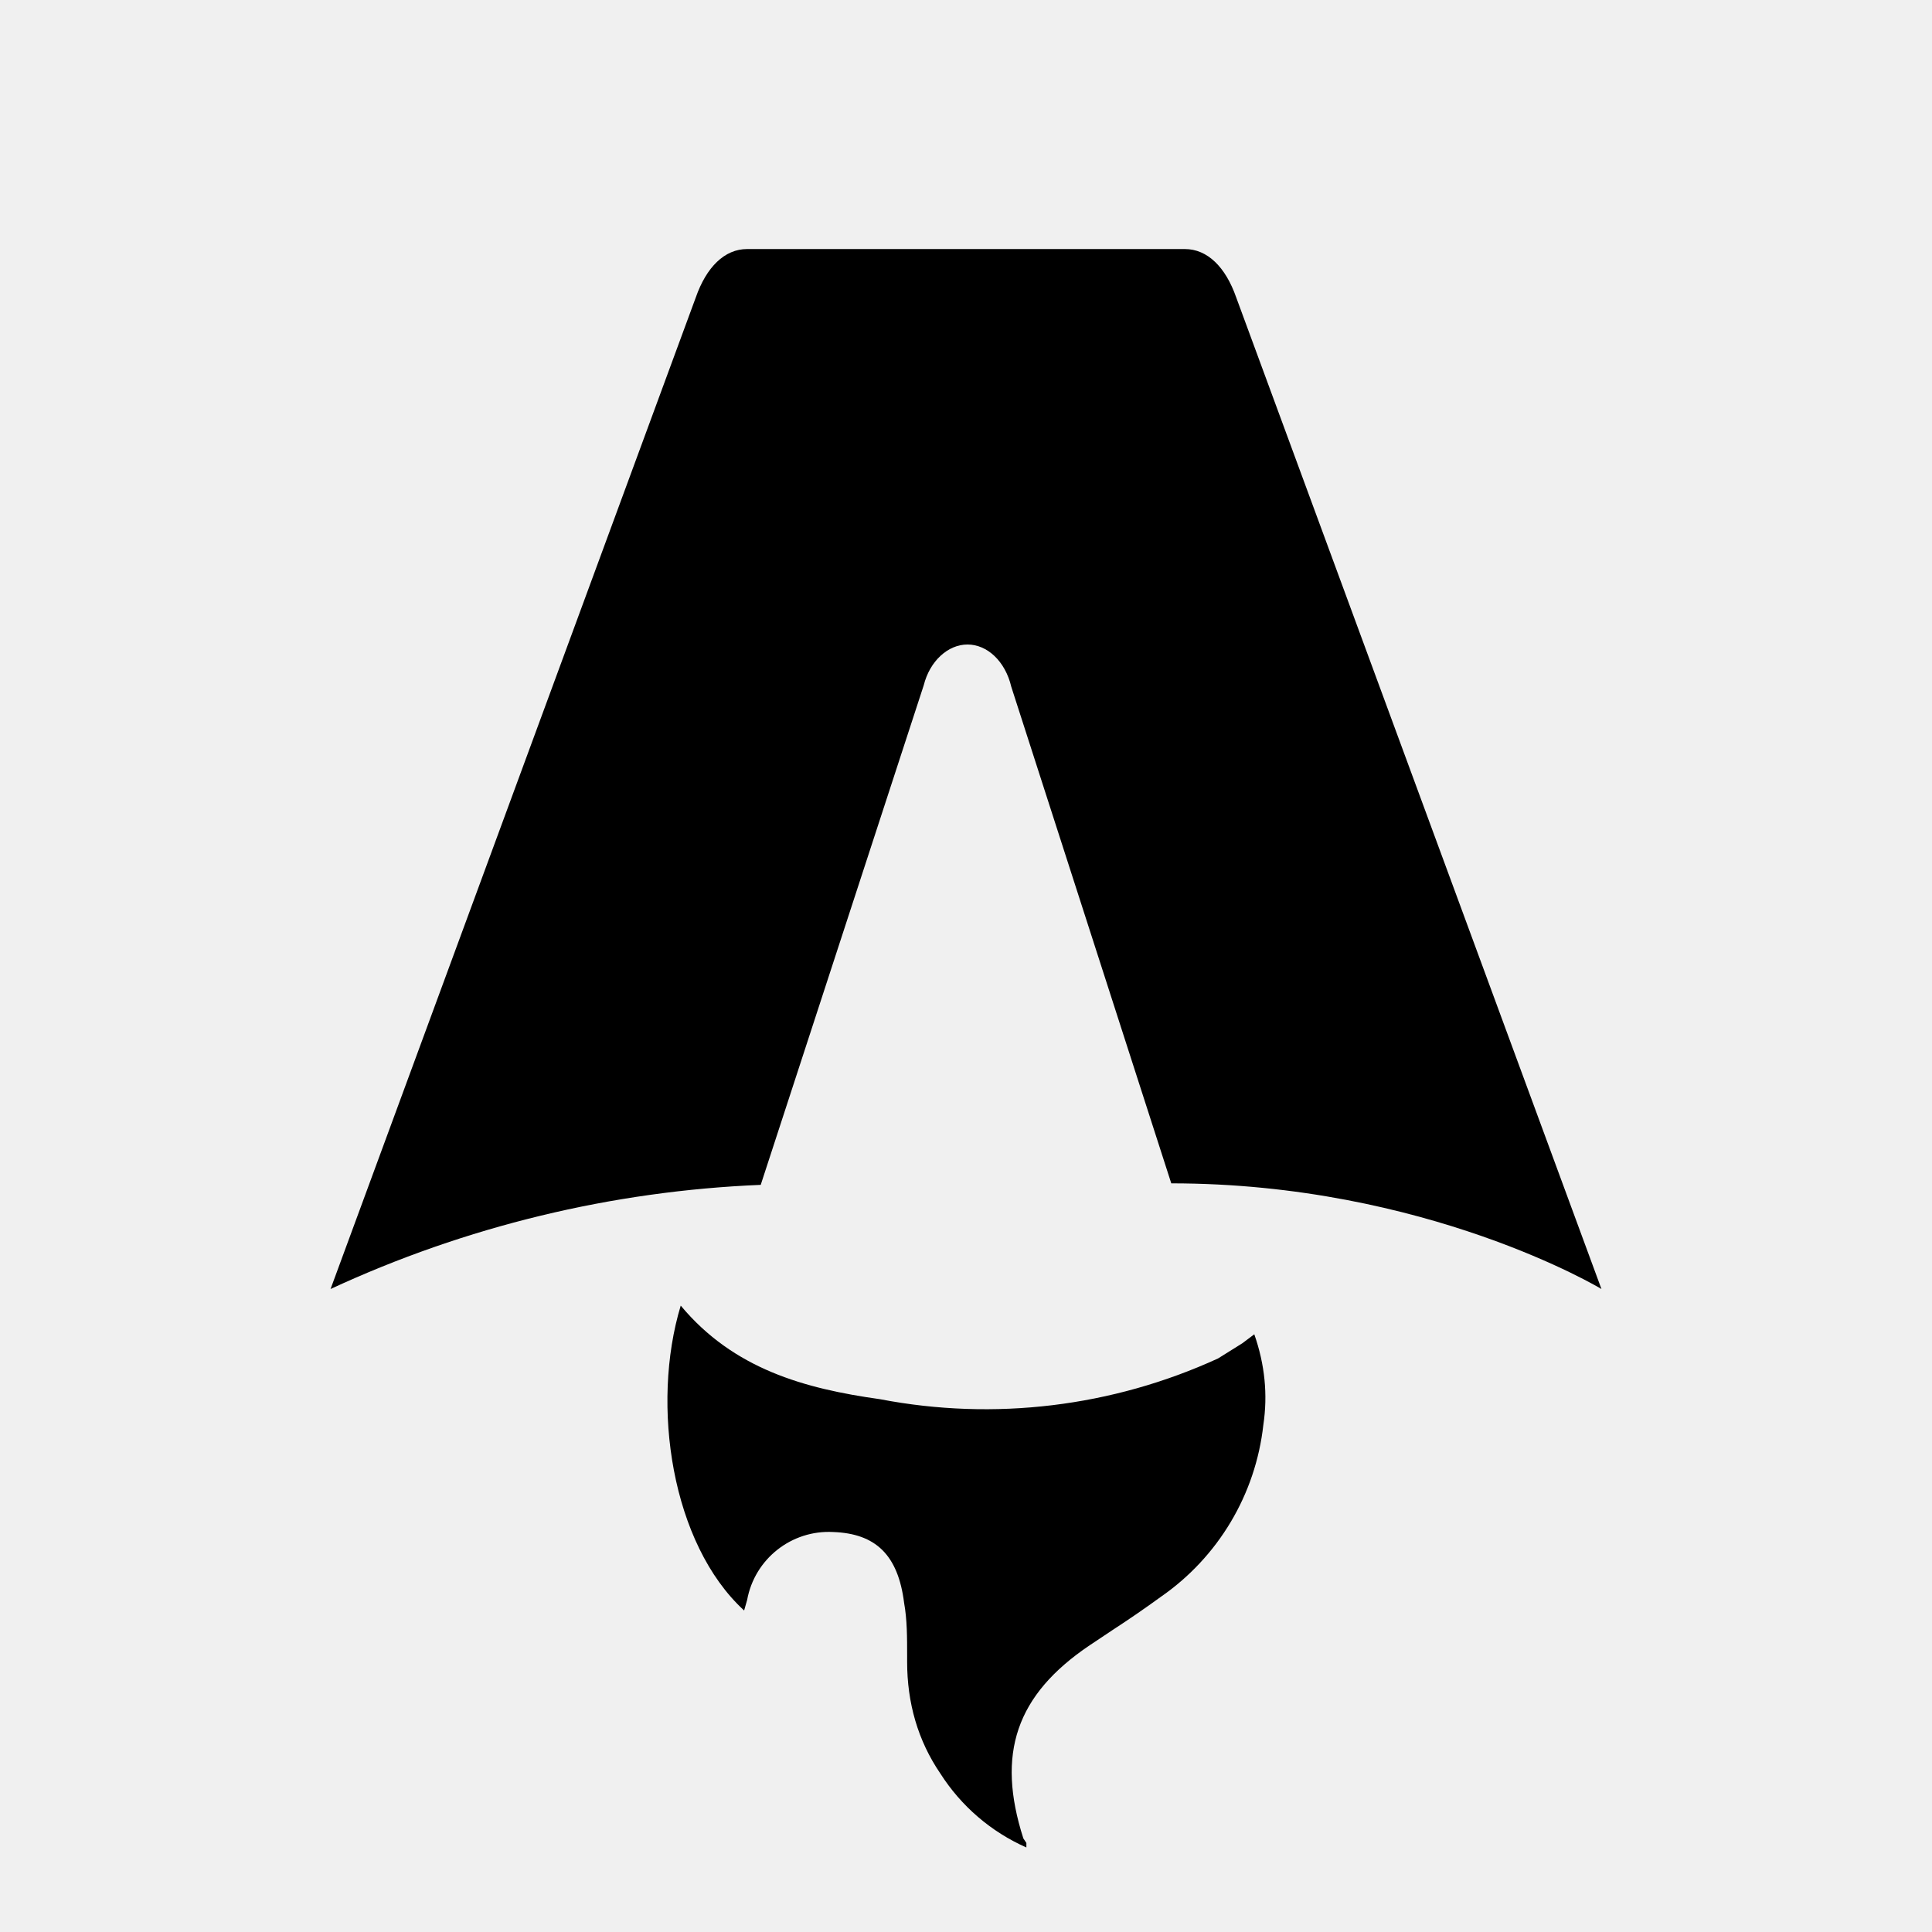
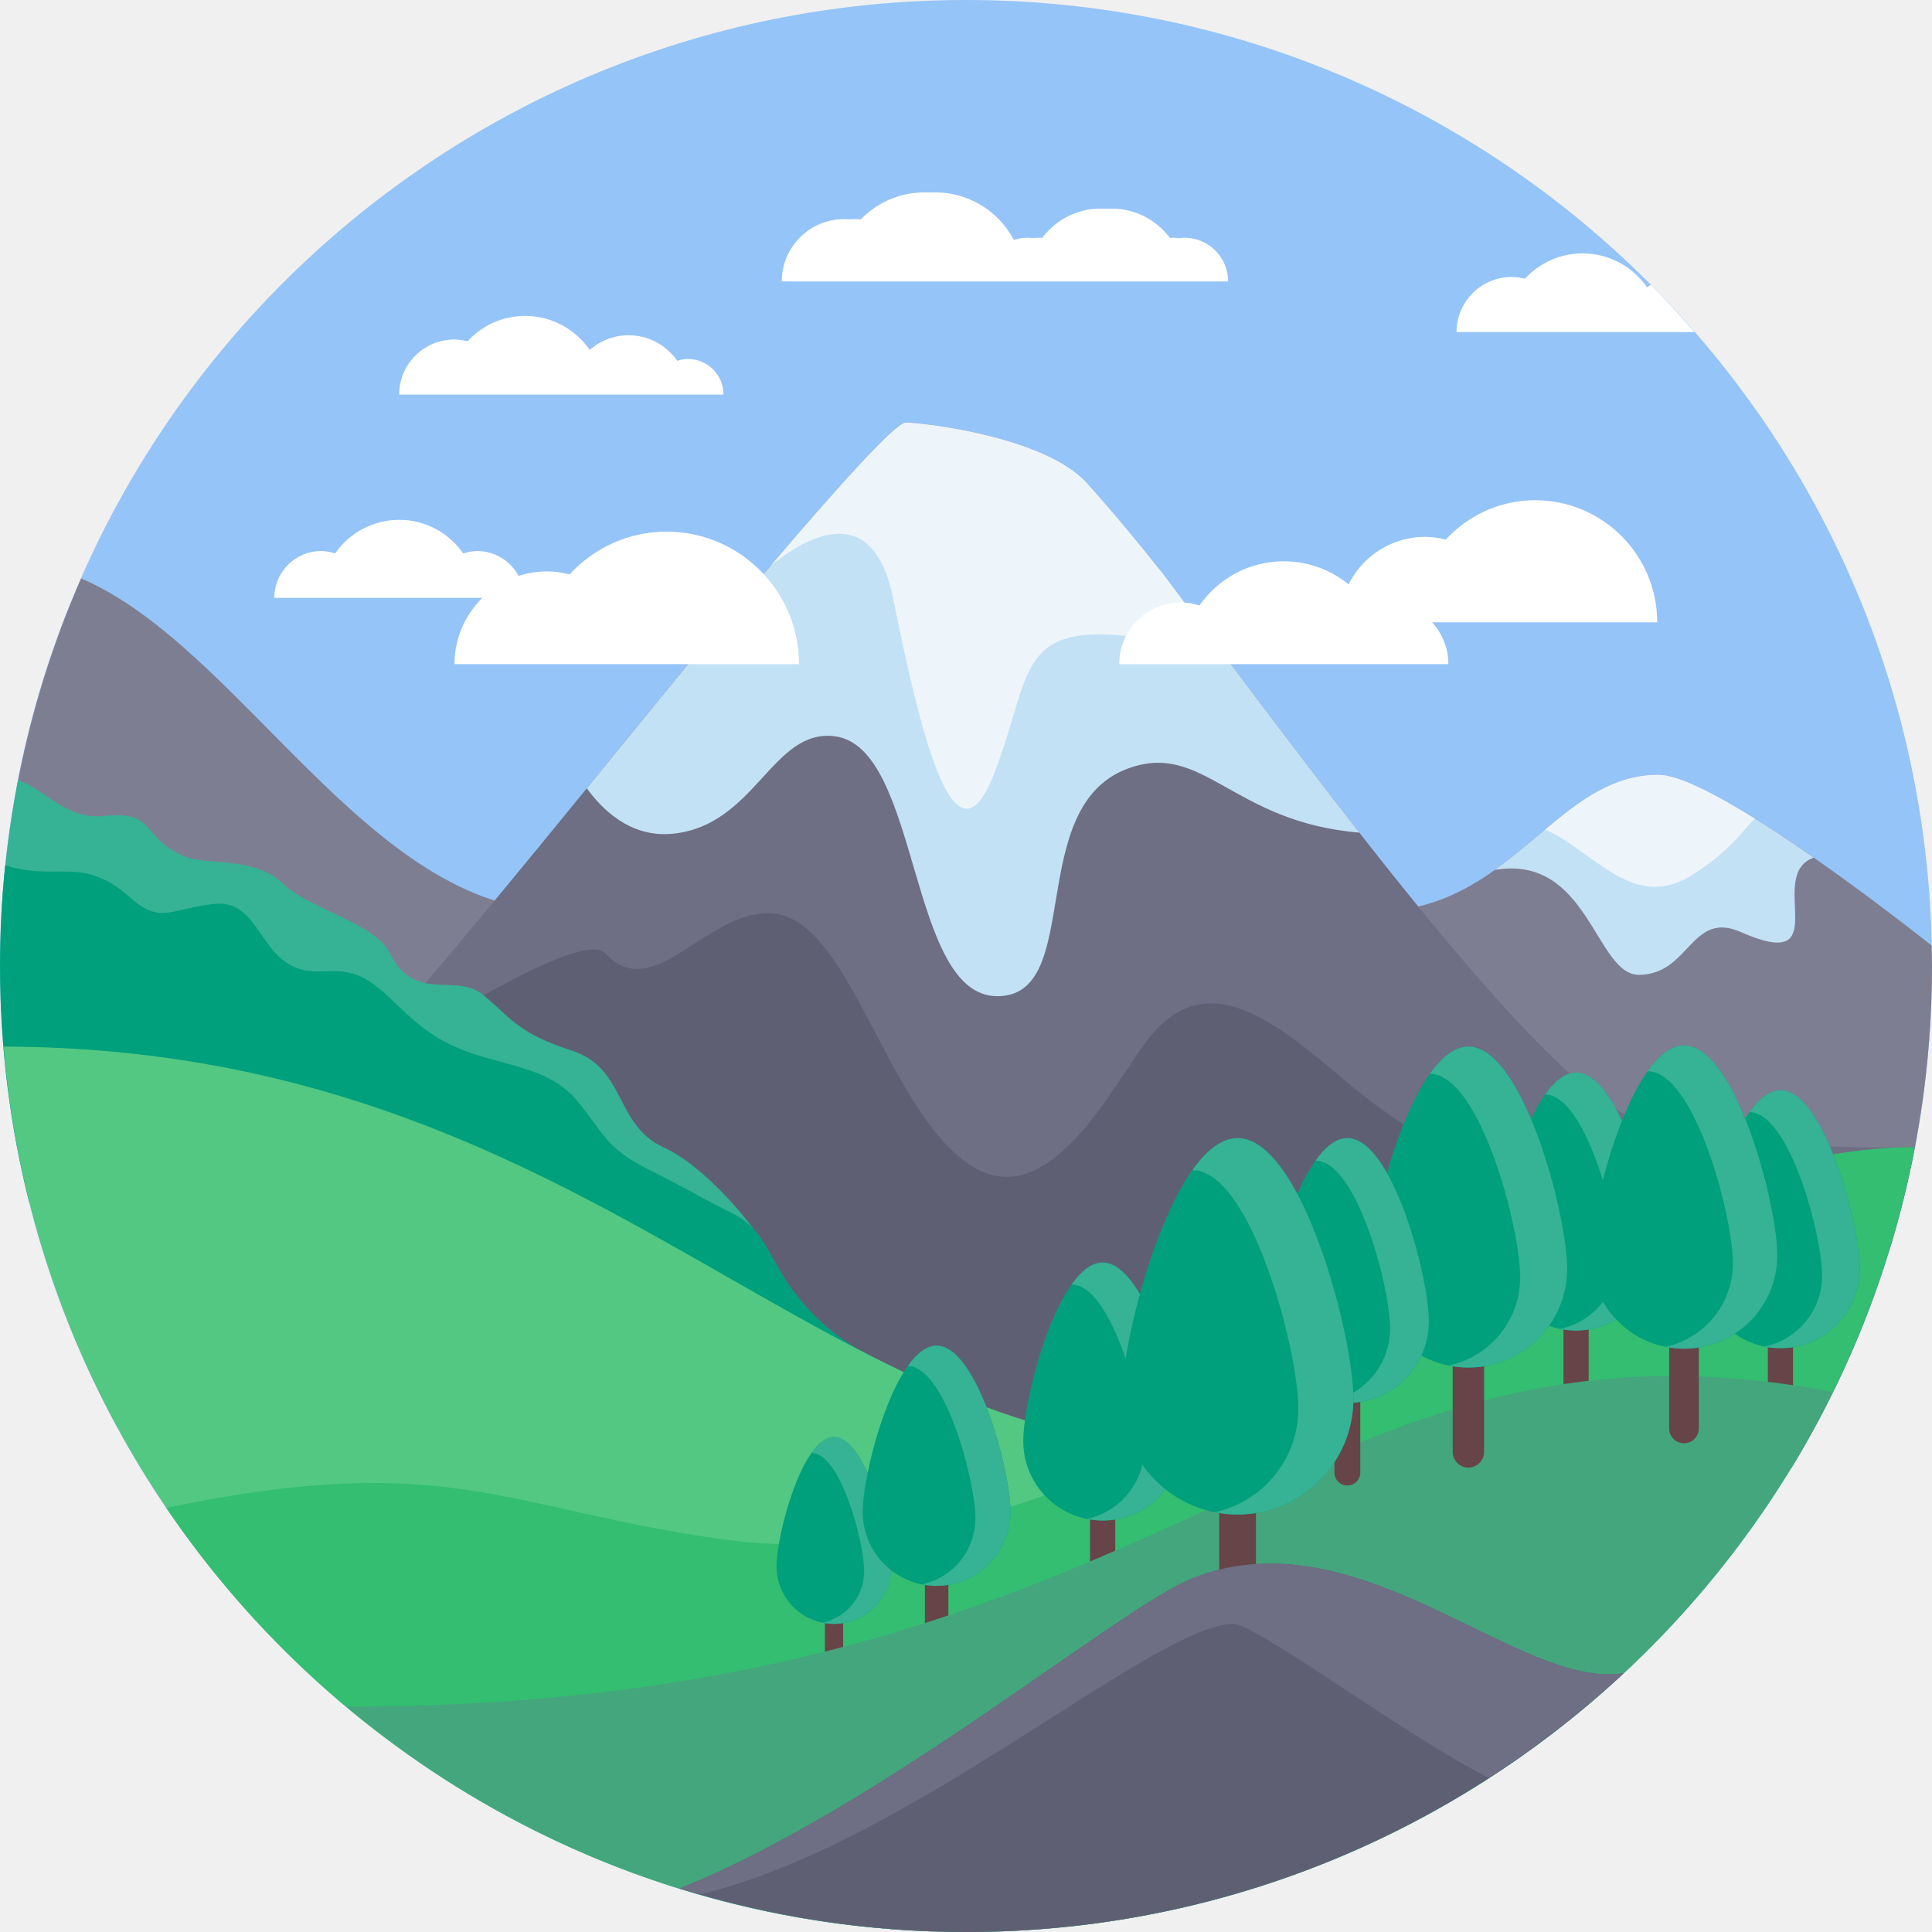
- <svg xmlns="http://www.w3.org/2000/svg" fill="none" viewBox="0 0 128 128">
-   <path d="M50.4 78.5a75.1 75.1 0 0 0-28.5 6.9l24.2-65.7c.7-2 1.9-3.2 3.4-3.2h29c1.5 0 2.7 1.2 3.4 3.2l24.2 65.7s-11.6-7-28.5-7L67 45.5c-.4-1.7-1.6-2.8-2.9-2.8-1.3 0-2.5 1.1-2.9 2.7L50.4 78.5Zm-1.1 28.2Zm-4.2-20.2c-2 6.6-.6 15.8 4.2 20.2a17.5 17.5 0 0 1 .2-.7 5.5 5.5 0 0 1 5.7-4.5c2.8.1 4.3 1.5 4.7 4.7.2 1.1.2 2.3.2 3.5v.4c0 2.7.7 5.2 2.2 7.4a13 13 0 0 0 5.7 4.9v-.3l-.2-.3c-1.8-5.6-.5-9.5 4.4-12.8l1.5-1a73 73 0 0 0 3.2-2.2 16 16 0 0 0 6.8-11.4c.3-2 .1-4-.6-6l-.8.6-1.6 1a37 37 0 0 1-22.4 2.7c-5-.7-9.7-2-13.2-6.2Z" />
-   <style>
-         path { fill: #000; }
-         @media (prefers-color-scheme: dark) {
-             path { fill: #FFF; }
-         }
-     </style>
+ <svg xmlns="http://www.w3.org/2000/svg" width="800px" height="800px" viewBox="0 0 1024 1024" class="icon" version="1.1">
+   <path d="M512 512m-512 0a512 512 0 1 0 1024 0 512 512 0 1 0-1024 0Z" fill="#95C4F8" />
+   <path d="M43.004 306.582a508.01 508.01 0 0 0-34.082 110.516A1468.928 1468.928 0 0 0 8 468.002c0 46.844 6.842 92.168 19.41 135.276 93.25 4.716 240.856 4.724 240.856 4.724l81.066-124-53.332-1.336c-99.966 0-168.286-139.894-252.996-176.084zM878.934 410.666c-54.934 0-77.6 72.534-150.934 72.534l24 168.8s188 15.76 204 19.88c9.06 2.334 29.652-4.348 45.822-10.584C1016.202 614.054 1024 563.944 1024 512c0-3.652-0.2-7.252-0.276-10.886-2.97-2.37-113.484-90.448-144.79-90.448z" fill="#7E7E92" />
+   <path d="M677.334 920l272.154-141.902c31.346-51.426 53.77-108.848 65.394-170.098 0 0-107.882 3-150.88-16-52.872-23.362-172.708-188.688-247.66-287.936-13.936-17.528-27.46-33.802-40.34-48.064-22.226-24.612-87.134-32-96-32-7.682 0-69.876 73.168-115.272 128.006C296.294 435.574 215.72 536.28 176 576l-66.55 136 567.884 208z" fill="#6E6E84" />
+   <path d="M961.334 638.642c-78.666 0-156.76 11.758-249.334-66.642-36-30.488-71.596-59.804-102-23-19 23-54.196 99-98 67s-62.254-130.9-104-132c-34-0.896-62 48.684-87.044 21.334C304.468 487.328 153 593 153 593s155 137.624 177 136.312 151.804 18.512 151.804 18.512 46.046 54.234 69.694 45.51c23.648-8.724 81.432 9.47 114.558-5.212 33.126-14.68 191.122-80.122 194.532-88.122s100.746-61.358 100.746-61.358z" fill="#5F5F74" />
+   <path d="M351.5 608.002c-25.408-11.602-19.882-41.8-48-51.002-27.5-9-31-15.5-46.5-29s-36.56 4.632-50.5-23C198.428 488.998 164 482 149.5 468s-40.384-9.368-51.5-14c-24-10-14.5-24.5-43-21.5-19.936 2.098-30.53-13.892-45.442-18.964a512.316 512.316 0 0 0-8.684 69.388L126 551s122 39.5 131 43 146.568 62.932 142.504 57.48c-7.254-9.73-27.754-34.23-48.004-43.478z" fill="#36B294" />
+   <path d="M461.382 718.572c-7.464-3.722-24.844-13.104-40.048-33.238S406 652 388 643c-20.238-10.12-20-11-44-23s-24-20-38.5-37c-15.908-18.65-40.598-17.626-64.598-28.292S206.744 525.086 192 518c-14.744-7.086-24 0.666-37.334-6.132-18.07-9.214-19.128-35.37-41.678-32.704-22.55 2.666-28.164 10.628-43.656-3.164-25.834-23-37.834-8.5-66.564-17.34A518.146 518.146 0 0 0 0 512c0 43.218 5.414 85.164 15.496 125.252 22.786 4.446 47.75 9.182 72.618 14.748 77.446 17.334 281.22 81.334 353.22 93.334s27.514-23.04 20.048-26.762z" fill="#00A07D" />
+   <path d="M1.91 554.708C14.226 703.698 90.232 834.578 202.756 920h184.818L640 768C430.066 768 313.044 555.59 1.91 554.708z" fill="#52C883" />
+   <path d="M512 1024c249.94 0 457.926-179.138 502.88-415.998C825.562 608.058 593.984 844.964 384 816c-116-16-146-48.066-295.886-16.792C180.206 934.862 335.684 1024 512 1024z" fill="#34BE71" />
+   <path d="M442.044 891.558a4.834 4.834 0 0 1-4.838-4.834v-52.07a4.834 4.834 0 0 1 4.838-4.834 4.834 4.834 0 0 1 4.838 4.834v52.07a4.834 4.834 0 0 1-4.838 4.834z" fill="#674447" />
+   <path d="M472.514 830.218c0 16.828-13.642 30.47-30.47 30.47s-30.47-13.642-30.47-30.47 13.642-68.558 30.47-68.558 30.47 51.73 30.47 68.558z" fill="#00A07D" />
+   <path d="M442.042 761.66c-4.224 0-8.246 3.266-11.904 8.414 15.402 0 27.888 47.346 27.888 62.748 0 13.398-9.456 24.568-22.052 27.254a30.62 30.62 0 0 0 6.066 0.612c16.828 0 30.47-13.642 30.47-30.47 0.004-16.828-13.638-68.558-30.468-68.558z" fill="#36B294" />
+   <path d="M835.34 747.824a6.676 6.676 0 0 1-6.68-6.674V669.26a6.676 6.676 0 0 1 6.68-6.674 6.676 6.676 0 0 1 6.68 6.674v71.89a6.676 6.676 0 0 1-6.68 6.674z" fill="#674447" />
+   <path d="M877.408 663.136c0 23.234-18.834 42.068-42.07 42.068s-42.068-18.834-42.068-42.068 18.834-94.656 42.068-94.656 42.07 71.422 42.07 94.656z" fill="#00A07D" />
+   <path d="M835.338 568.48c-5.832 0-11.386 4.508-16.436 11.618h0.002c21.266 0 38.504 65.368 38.504 86.634 0 18.498-13.054 33.92-30.446 37.628 2.708 0.548 5.506 0.844 8.376 0.844 23.234 0 42.07-18.834 42.07-42.068 0-23.234-18.836-94.656-42.07-94.656z" fill="#36B294" />
+   <path d="M943.674 757.192a6.676 6.676 0 0 1-6.68-6.674v-71.89c0-3.686 2.988-6.674 6.68-6.674s6.68 2.988 6.68 6.674v71.89a6.678 6.678 0 0 1-6.68 6.674z" fill="#674447" />
+   <path d="M985.74 672.502c0 23.234-18.834 42.068-42.07 42.068s-42.068-18.834-42.068-42.068c0-23.234 18.834-94.656 42.068-94.656s42.07 71.422 42.07 94.656z" fill="#00A07D" />
+   <path d="M943.672 577.848c-5.832 0-11.386 4.508-16.436 11.618h0.002c21.266 0 38.504 65.368 38.504 86.634 0 18.498-13.054 33.92-30.446 37.628 2.708 0.548 5.506 0.844 8.376 0.844 23.234 0 42.07-18.834 42.07-42.068 0-23.236-18.836-94.656-42.07-94.656z" fill="#36B294" />
+   <path d="M584.426 848.528a6.676 6.676 0 0 1-6.68-6.674v-71.89c0-3.686 2.988-6.674 6.68-6.674s6.68 2.988 6.68 6.674v71.89a6.676 6.676 0 0 1-6.68 6.674z" fill="#674447" />
+   <path d="M626.494 763.84c0 23.234-18.834 42.07-42.068 42.07s-42.07-18.834-42.07-42.07 18.834-94.656 42.07-94.656 42.068 71.422 42.068 94.656z" fill="#00A07D" />
+   <path d="M584.424 669.184c-5.832 0-11.386 4.508-16.436 11.618h0.002c21.266 0 38.504 65.368 38.504 86.634 0 18.498-13.054 33.92-30.446 37.628 2.708 0.546 5.506 0.844 8.376 0.844 23.234 0 42.07-18.834 42.07-42.068 0-23.234-18.836-94.656-42.07-94.656z" fill="#36B294" />
+   <path d="M496.43 880.226a6.216 6.216 0 0 1-6.22-6.214v-66.938c0-3.432 2.782-6.214 6.22-6.214s6.22 2.782 6.22 6.214v66.938a6.216 6.216 0 0 1-6.22 6.214z" fill="#674447" />
+   <path d="M535.6 801.37c0 21.634-17.538 39.172-39.172 39.172s-39.172-17.538-39.172-39.172c0-21.634 17.538-88.136 39.172-88.136s39.172 66.502 39.172 88.136z" fill="#00A07D" />
+   <path d="M496.428 713.234c-5.43 0-10.602 4.198-15.304 10.818h0.002c19.8 0 35.852 60.866 35.852 80.666 0 17.224-12.156 31.584-28.348 35.036 2.522 0.51 5.128 0.786 7.8 0.786 21.634 0 39.172-17.538 39.172-39.172-0.002-21.632-17.54-88.134-39.174-88.134z" fill="#36B294" />
+   <path d="M971.46 737.756C688 684 627.98 904.49 183.622 904.544 272.528 979.008 386.956 1024 512 1024c201.714 0 376.042-116.712 459.46-286.244z" fill="#44A67D" />
+   <path d="M710.084 329.848c0-25.022 20.284-45.306 45.306-45.306 3.776 0 7.388 0.598 10.894 1.468 11.822-12.766 28.584-20.884 47.356-20.884 35.746 0 64.722 28.978 64.722 64.722h-168.278z" fill="#FFFFFF" />
+   <path d="M616.34 304.064c-13.936-17.528-27.46-33.802-40.34-48.064-22.226-24.612-87.134-32-96-32-7.682 0-69.876 73.168-115.272 128.006-17.402 21.25-35.588 43.606-53.688 65.79 7.826 10.92 22.968 26.3 45.388 24.114 44.122-4.304 52.73-55.958 86.09-51.656C487.962 396.118 481.064 528 528.61 528c46.274 0 14.184-100.02 68.872-120.528 40.284-15.106 55.136 28.204 123.02 33.83-37.13-47.468-74.226-97.598-104.162-137.238z" fill="#C3E1F5" />
+   <path d="M635.5 329.53c-6.622-8.82-13.07-17.404-19.158-25.466-13.936-17.528-27.46-33.802-40.34-48.064-22.226-24.612-87.134-32-96-32-5.354 0-37.19 35.55-71.36 75.654 37.36-29.654 57.744-17.452 64.692 17.236 16.046 80.11 33.334 144.442 53.334 93.776s11.21-79.682 69.876-73.666c23.156 2.374 27.926-4.406 38.956-7.47z" fill="#EDF5FB" />
+   <path d="M240.902 352c0-27.148 22.008-49.154 49.154-49.154 4.098 0 8.014 0.648 11.82 1.592 12.826-13.852 31.012-22.658 51.378-22.658 38.782 0 70.22 31.438 70.22 70.22h-182.572zM734.958 319.292c-3.432 0-6.676 0.676-9.784 1.656-9.846-14.154-26.182-23.462-44.73-23.462s-34.884 9.306-44.73 23.462c-3.108-0.98-6.352-1.656-9.784-1.656-18.064 0-32.708 14.644-32.708 32.708h174.446c-0.002-18.064-14.646-32.708-32.71-32.708z" fill="#FFFFFF" />
+   <path d="M252.934 292.07c-2.604 0-5.066 0.512-7.424 1.256-7.472-10.74-19.866-17.802-33.942-17.802s-26.47 7.062-33.942 17.802c-2.358-0.744-4.82-1.256-7.424-1.256-13.708 0-24.82 11.112-24.82 24.82h132.368c0.002-13.708-11.11-24.82-24.816-24.82z" fill="#FFFFFF" />
+   <path d="M621.88 126.002c-2.43 0-4.726 0.478-6.926 1.172-6.97-10.02-18.536-16.61-31.668-16.61s-24.698 6.588-31.668 16.61c-2.202-0.694-4.498-1.172-6.926-1.172-4.44 0-8.548 1.312-12.074 3.48-7.472-16.198-23.75-27.502-42.76-27.502-13.684 0-25.904 5.918-34.52 15.224-2.556-0.634-5.188-1.07-7.942-1.07-18.24 0-33.026 14.788-33.026 33.026h230.666c0.002-12.79-10.366-23.158-23.156-23.158z" fill="#FFFFFF" />
+   <path d="M627.776 126.002c-2.43 0-4.726 0.478-6.926 1.172-6.97-10.02-18.536-16.61-31.668-16.61s-24.698 6.588-31.668 16.61c-2.202-0.694-4.498-1.172-6.926-1.172-4.44 0-8.548 1.312-12.074 3.48-7.472-16.198-23.75-27.502-42.76-27.502-13.684 0-25.904 5.918-34.52 15.224-2.556-0.634-5.188-1.07-7.942-1.07-18.24 0-33.026 14.788-33.026 33.026h230.666c0.002-12.79-10.366-23.158-23.156-23.158z" fill="#FFFFFF" />
+   <path d="M364.6 190.272c-1.98 0-3.852 0.39-5.646 0.956-5.682-8.168-15.108-13.54-25.812-13.54-7.894 0-15.064 2.952-20.58 7.76-7.528-10.864-20.05-18.006-34.268-18.006-12.096 0-22.898 5.23-30.514 13.458-2.26-0.562-4.586-0.946-7.02-0.946-16.124 0-29.194 13.07-29.194 29.194h171.91a18.876 18.876 0 0 0-18.876-18.876z" fill="#FFFFFF" />
+   <path d="M898.144 176c-7.492-8.602-15.178-17.028-23.22-25.11-0.638 0.478-1.33 0.888-1.93 1.412-7.528-10.864-20.05-18.006-34.268-18.006-12.096 0-22.898 5.23-30.514 13.458-2.26-0.562-4.586-0.946-7.02-0.946C785.07 146.806 772 159.876 772 176H898.144z" fill="#FFFFFF" />
+   <path d="M961.33 454.572c-31.752-22.166-66.844-43.906-82.396-43.906-34.78 0-56.654 29.046-86.614 50.38l0.022 0.014c49.658-8.394 53.284 55.61 76.284 55.61 26.914 0 27.648-34.326 54.04-22.67 51.334 22.67 12.668-30.332 38.664-39.428z" fill="#C3E1F5" />
+   <path d="M930.126 433.898c-21.262-13.25-40.698-23.232-51.194-23.232-23.774 0-41.534 13.616-59.952 29.018 26.202 11.424 46.988 44.714 79.164 23.314 21.324-14.182 25.194-22.828 31.982-29.1z" fill="#EDF5FB" />
+   <path d="M778.278 777.858a8.308 8.308 0 0 1-8.312-8.304v-89.45c0-4.586 3.718-8.304 8.312-8.304s8.312 3.718 8.312 8.304v89.45a8.308 8.308 0 0 1-8.312 8.304z" fill="#674447" />
+   <path d="M830.62 672.484c0 28.91-23.436 52.344-52.344 52.344s-52.344-23.436-52.344-52.344 23.436-117.776 52.344-117.776 52.344 88.866 52.344 117.776z" fill="#00A07D" />
+   <path d="M778.276 554.708c-7.258 0-14.168 5.61-20.45 14.456h0.002c26.46 0 47.908 81.336 47.908 107.796 0 23.016-16.244 42.206-37.882 46.82 3.37 0.68 6.852 1.05 10.422 1.05 28.91 0 52.346-23.436 52.346-52.344-0.002-28.912-23.438-117.778-52.346-117.778z" fill="#36B294" />
+   <path d="M892.546 764.948a7.848 7.848 0 0 1-7.852-7.846v-84.514c0-4.334 3.514-7.846 7.852-7.846s7.852 3.514 7.852 7.846v84.514a7.846 7.846 0 0 1-7.852 7.846z" fill="#674447" />
+   <path d="M942.002 665.386c0 27.314-22.142 49.456-49.456 49.456-27.314 0-49.456-22.142-49.456-49.456s22.142-111.278 49.456-111.278c27.312 0 49.456 83.964 49.456 111.278z" fill="#00A07D" />
+   <path d="M892.544 554.108c-6.856 0-13.386 5.3-19.322 13.658h0.002c25 0 45.266 76.848 45.266 101.848 0 21.746-15.346 39.876-35.792 44.236 3.184 0.644 6.474 0.992 9.848 0.992 27.314 0 49.458-22.142 49.458-49.456-0.002-27.314-22.146-111.278-49.46-111.278z" fill="#36B294" />
+   <path d="M714.124 787.346a6.854 6.854 0 0 1-6.856-6.852v-73.798c0-3.784 3.068-6.852 6.856-6.852s6.856 3.068 6.856 6.852v73.798a6.854 6.854 0 0 1-6.856 6.852z" fill="#674447" />
+   <path d="M757.308 700.41c0 23.85-19.334 43.186-43.186 43.186-23.85 0-43.186-19.334-43.186-43.186s19.334-97.168 43.186-97.168c23.85 0 43.186 73.318 43.186 97.168z" fill="#00A07D" />
+   <path d="M714.122 603.242c-5.988 0-11.688 4.628-16.872 11.926h0.002c21.83 0 39.526 67.104 39.526 88.934 0 18.988-13.402 34.82-31.254 38.628 2.78 0.562 5.652 0.866 8.598 0.866 23.85 0 43.186-19.334 43.186-43.186 0-23.85-19.336-97.168-43.186-97.168z" fill="#36B294" />
+   <path d="M655.95 864.916a9.74 9.74 0 0 1-9.746-9.738v-104.892c0-5.378 4.36-9.738 9.746-9.738s9.746 4.36 9.746 9.738v104.892a9.74 9.74 0 0 1-9.746 9.738z" fill="#674447" />
+   <path d="M717.328 741.35c0 33.9-27.482 61.382-61.382 61.382s-61.382-27.482-61.382-61.382 27.482-138.108 61.382-138.108c33.902 0 61.382 104.208 61.382 138.108z" fill="#00A07D" />
+   <path d="M655.948 603.242c-8.51 0-16.612 6.578-23.98 16.95h0.002c31.028 0 56.18 95.376 56.18 126.404 0 26.99-19.048 49.492-44.422 54.902 3.952 0.798 8.034 1.232 12.222 1.232 33.9 0 61.382-27.482 61.382-61.38-0.004-33.9-27.486-138.108-61.384-138.108z" fill="#36B294" />
+   <path d="M512 1024c134.728 0 257.206-52.112 348.588-137.198C805 896 720.502 802 632.586 836.292c-39.172 15.28-163.79 120.992-272.384 164.66C408.182 1015.838 459.124 1024 512 1024z" fill="#5F5F74" />
+   <path d="M632.586 836.292c-39.172 15.28-163.79 120.992-272.384 164.66 3.658 1.134 7.444 1.958 11.136 3.012C481.126 978 610.396 862 653.334 860.688c12.256-0.374 91.334 59.31 135.856 81.654 25.424-16.428 49.336-34.998 71.4-55.542-55.59 9.2-140.088-84.8-228.004-50.508z" fill="#6E6E84" />
</svg>
